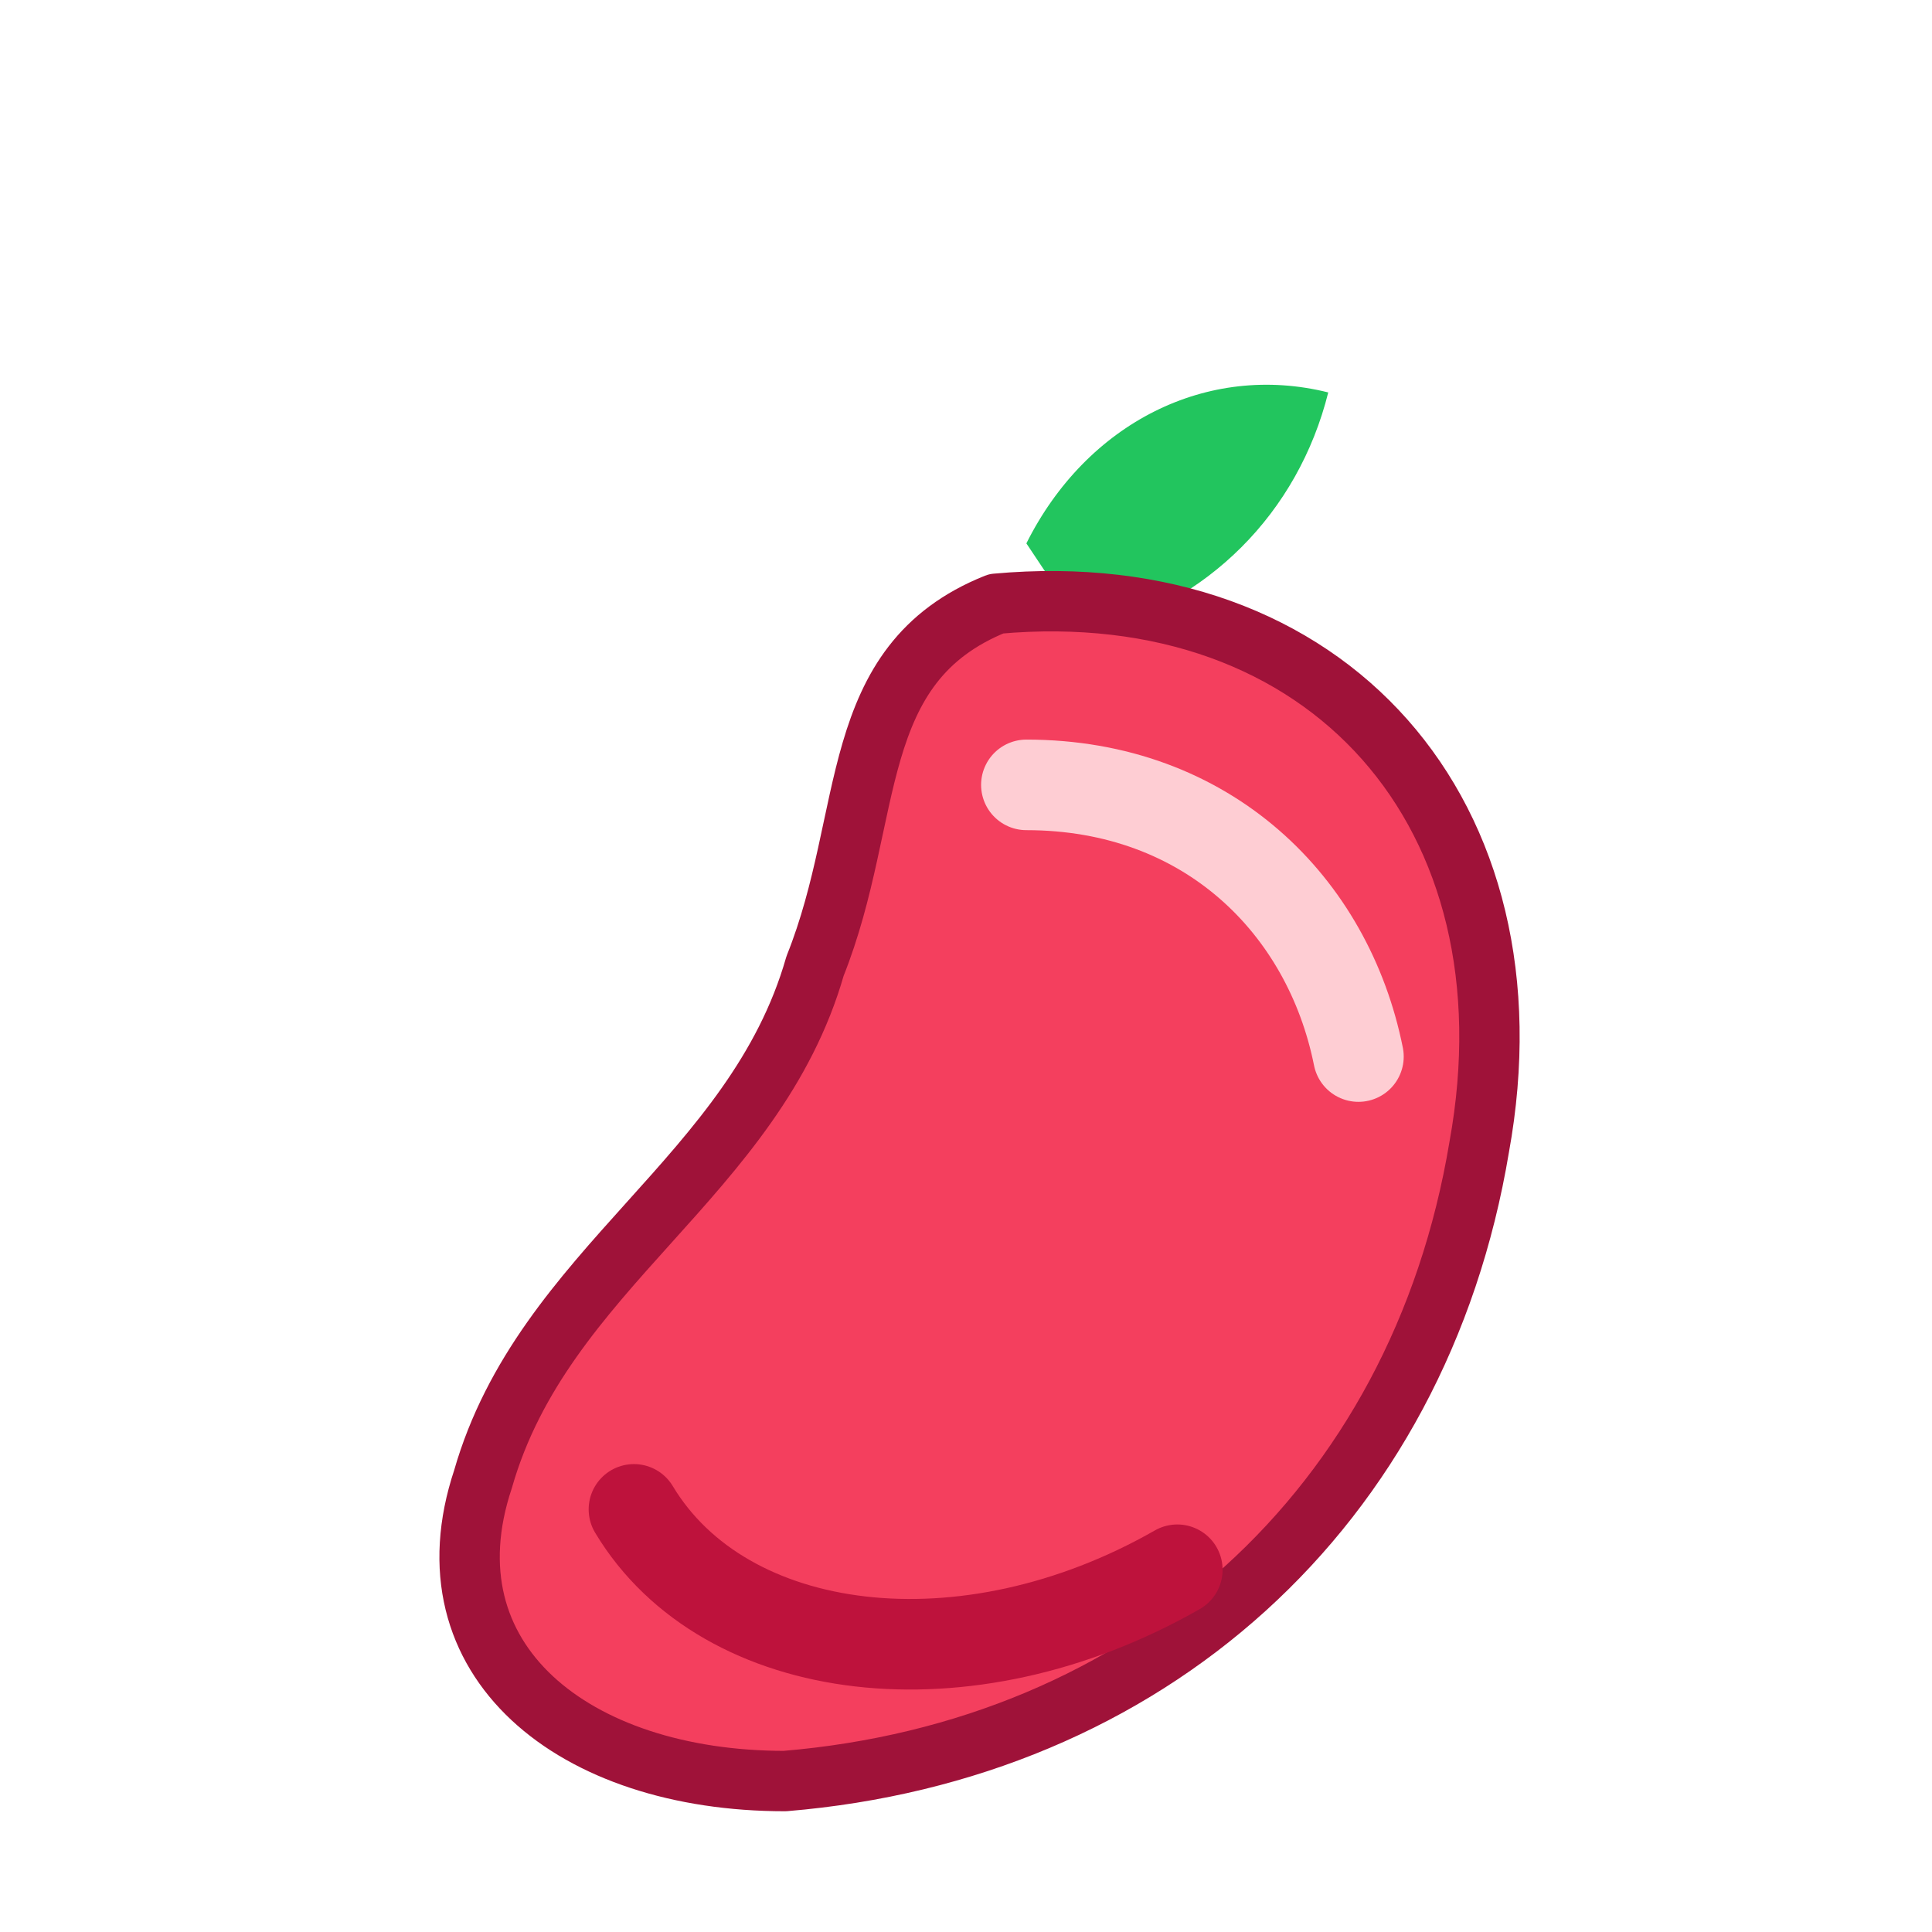
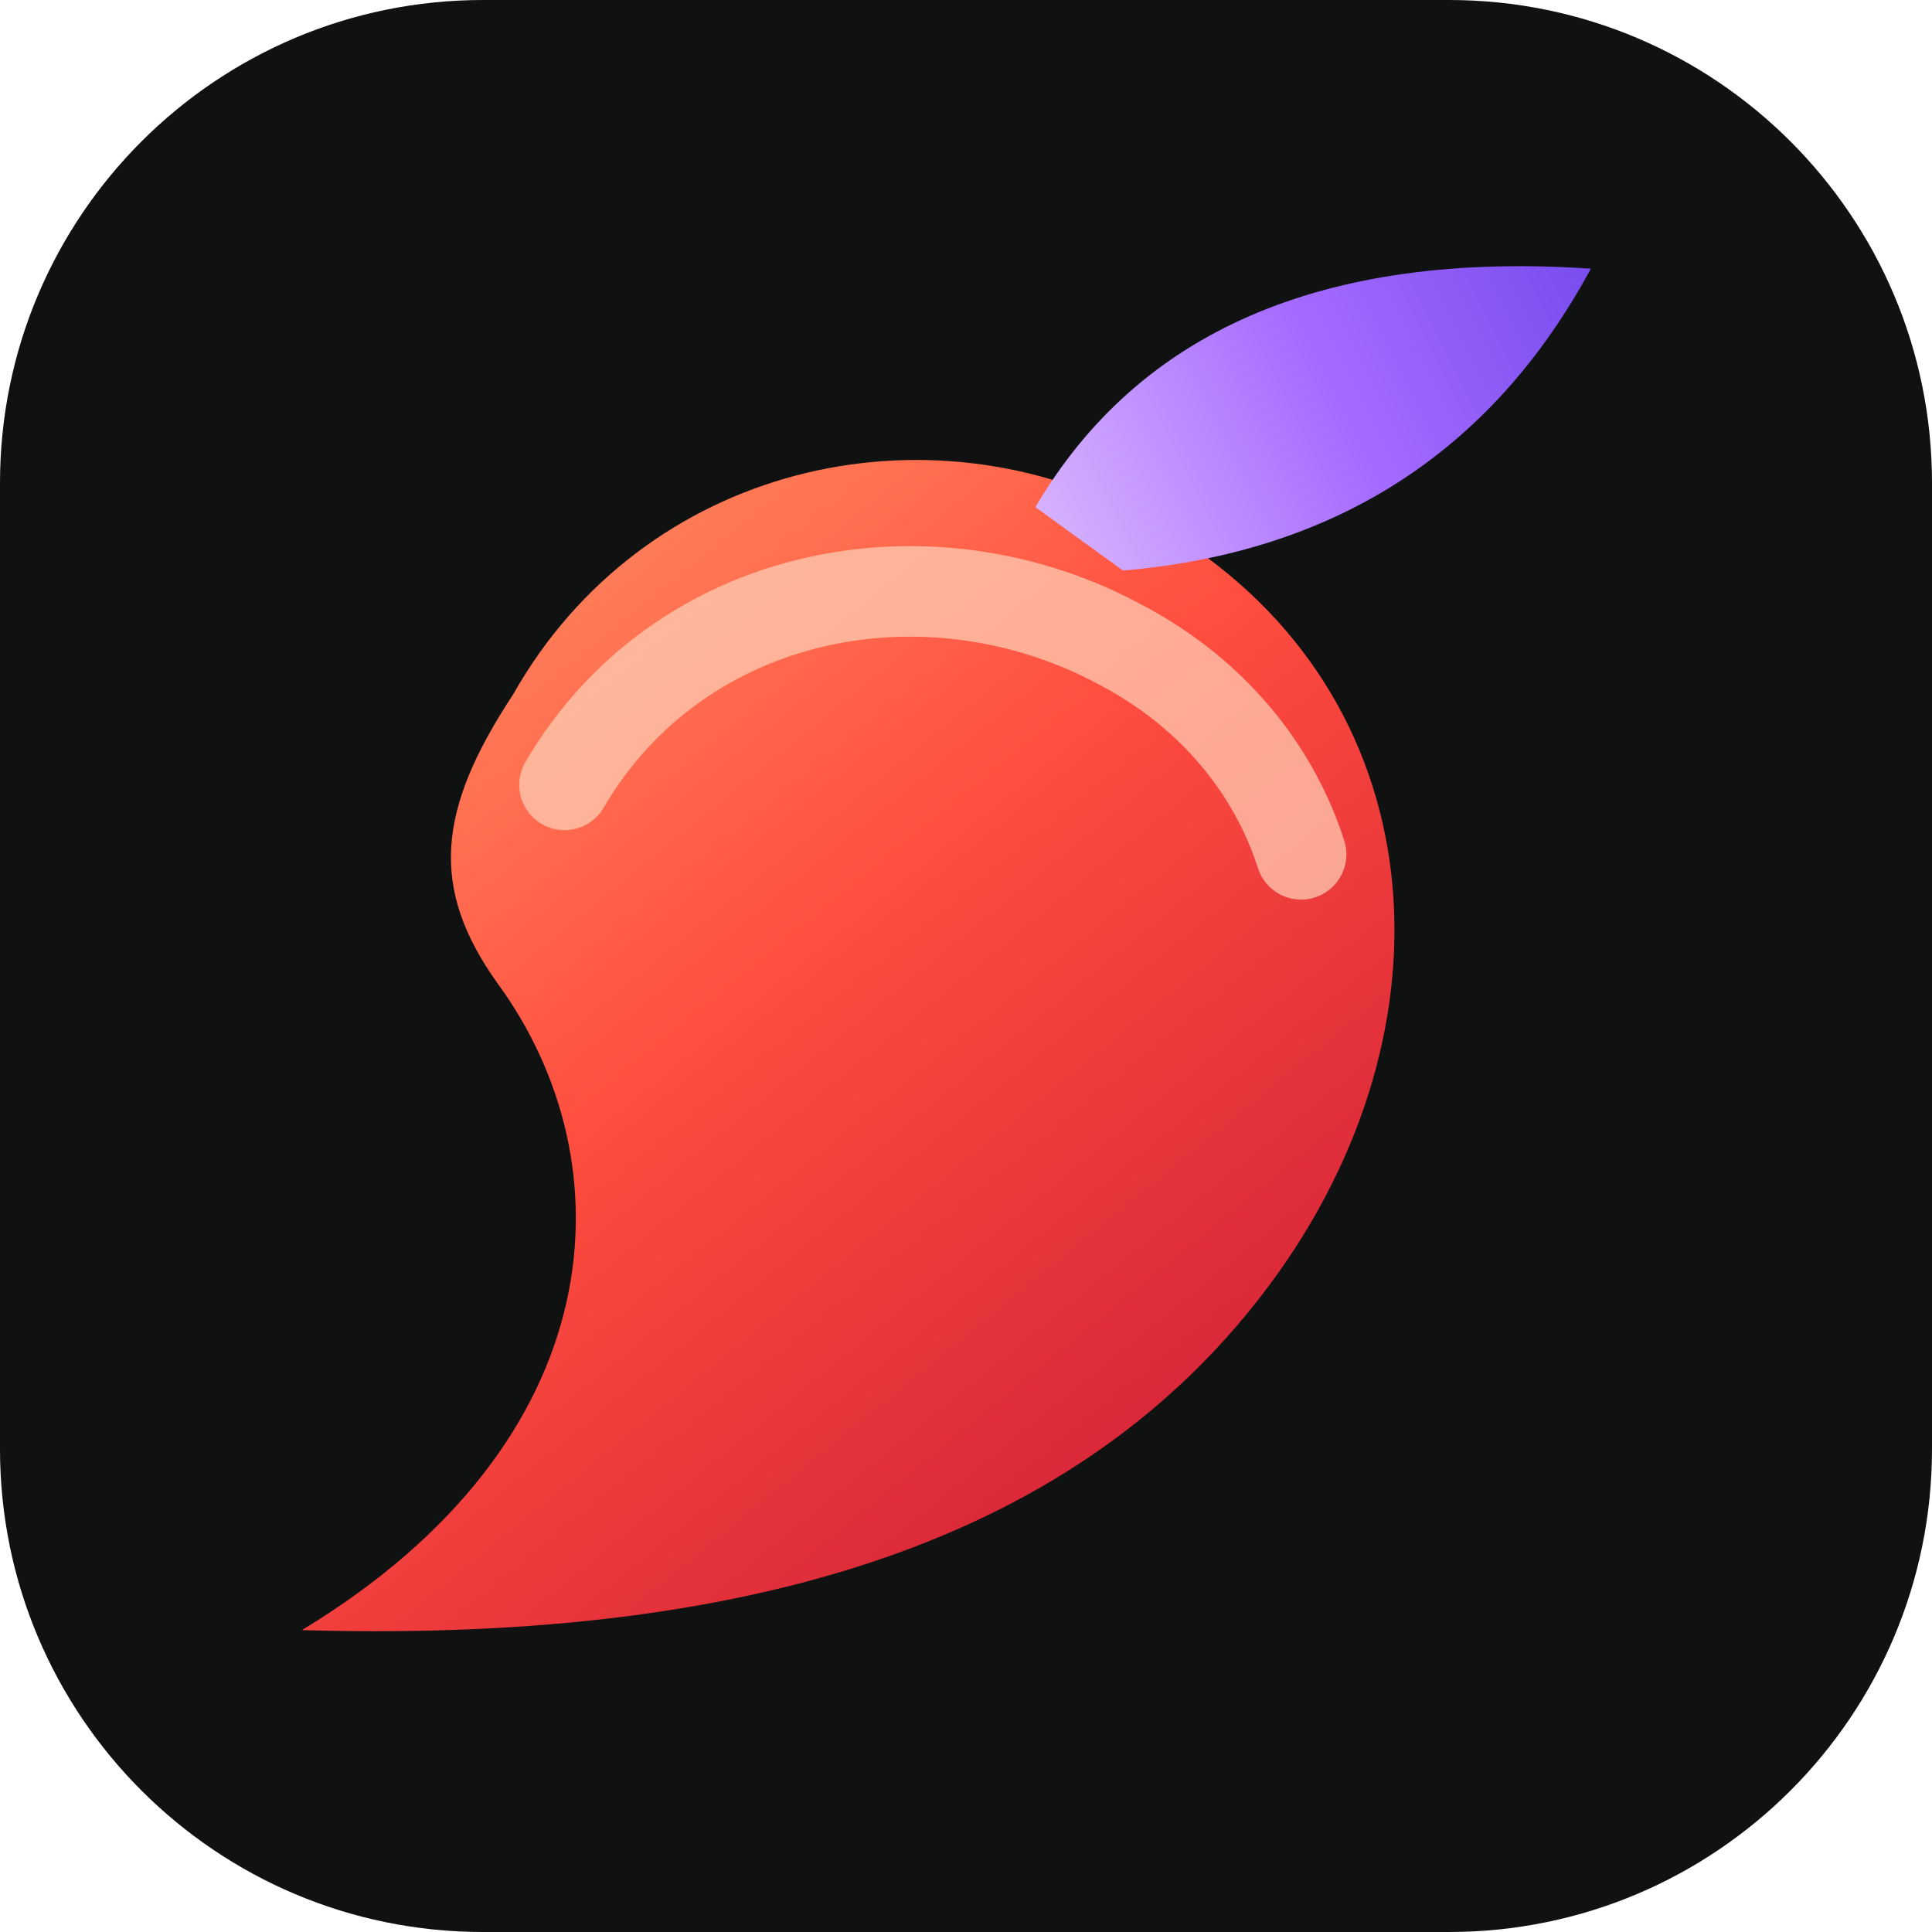
- <svg xmlns="http://www.w3.org/2000/svg" viewBox="0 0 64 64" fill="none" role="img" aria-labelledby="title">
-   <g transform="translate(-6)">
-     <path d="M40 18c2-4 6-6 10-5-1 4-4 7-8 8Z" fill="#22c55e" />
-     <path d="M39 20c11-1 18 7 16 18-2 12-11 20-23 21-7 0-12-4-10-10 2-7 9-10 11-17 2-5 1-10 6-12Z" fill="#f43f5e" stroke="#9f1239" stroke-width="2" stroke-linejoin="round" />
-     <path d="M40 26c6 0 10 4 11 9" stroke="#fecdd3" stroke-width="3" stroke-linecap="round" />
-     <path d="M27 50c3 5 11 6 18 2" stroke="#be123c" stroke-width="3" stroke-linecap="round" />
-   </g>
+ <svg xmlns="http://www.w3.org/2000/svg" viewBox="0 0 64 64" fill="none">
+   <defs>
+     <linearGradient id="p" x1="15" y1="11" x2="50" y2="54" gradientUnits="userSpaceOnUse">
+       <stop stop-color="#ff9a66" />
+       <stop offset=".42" stop-color="#ff4d3f" />
+       <stop offset="1" stop-color="#c20f35" />
+     </linearGradient>
+     <linearGradient id="l" x1="34" y1="17" x2="54" y2="7" gradientUnits="userSpaceOnUse">
+       <stop stop-color="#d8b4ff" />
+       <stop offset=".48" stop-color="#a56bff" />
+       <stop offset="1" stop-color="#7047eb" />
+     </linearGradient>
+   </defs>
+   <rect width="64" height="64" rx="16" fill="#101212" />
+   <path d="M17 23C21.3 15.4 30.7 13.2 38 17.2C47.1 22.2 48.6 33 42.6 41.8C37.1 49.8 27.2 54.5 10 54C20.4 47.7 20.8 38.5 16.5 32.6C14.2 29.4 14.5 26.8 17 23Z" fill="url(#p)" />
+   <path d="M18.7 26C22.5 19.5 30.8 17.9 37.2 21.4C40.2 23 42.2 25.5 43.1 28.3" stroke="#ffd0b6" stroke-width="3" stroke-linecap="round" opacity=".72" />
+   <path d="M34.3 16.8C37.7 11 43.8 8.3 52.7 8.9C49.4 15 44.2 18.3 37.2 18.9" fill="url(#l)" />
</svg>
